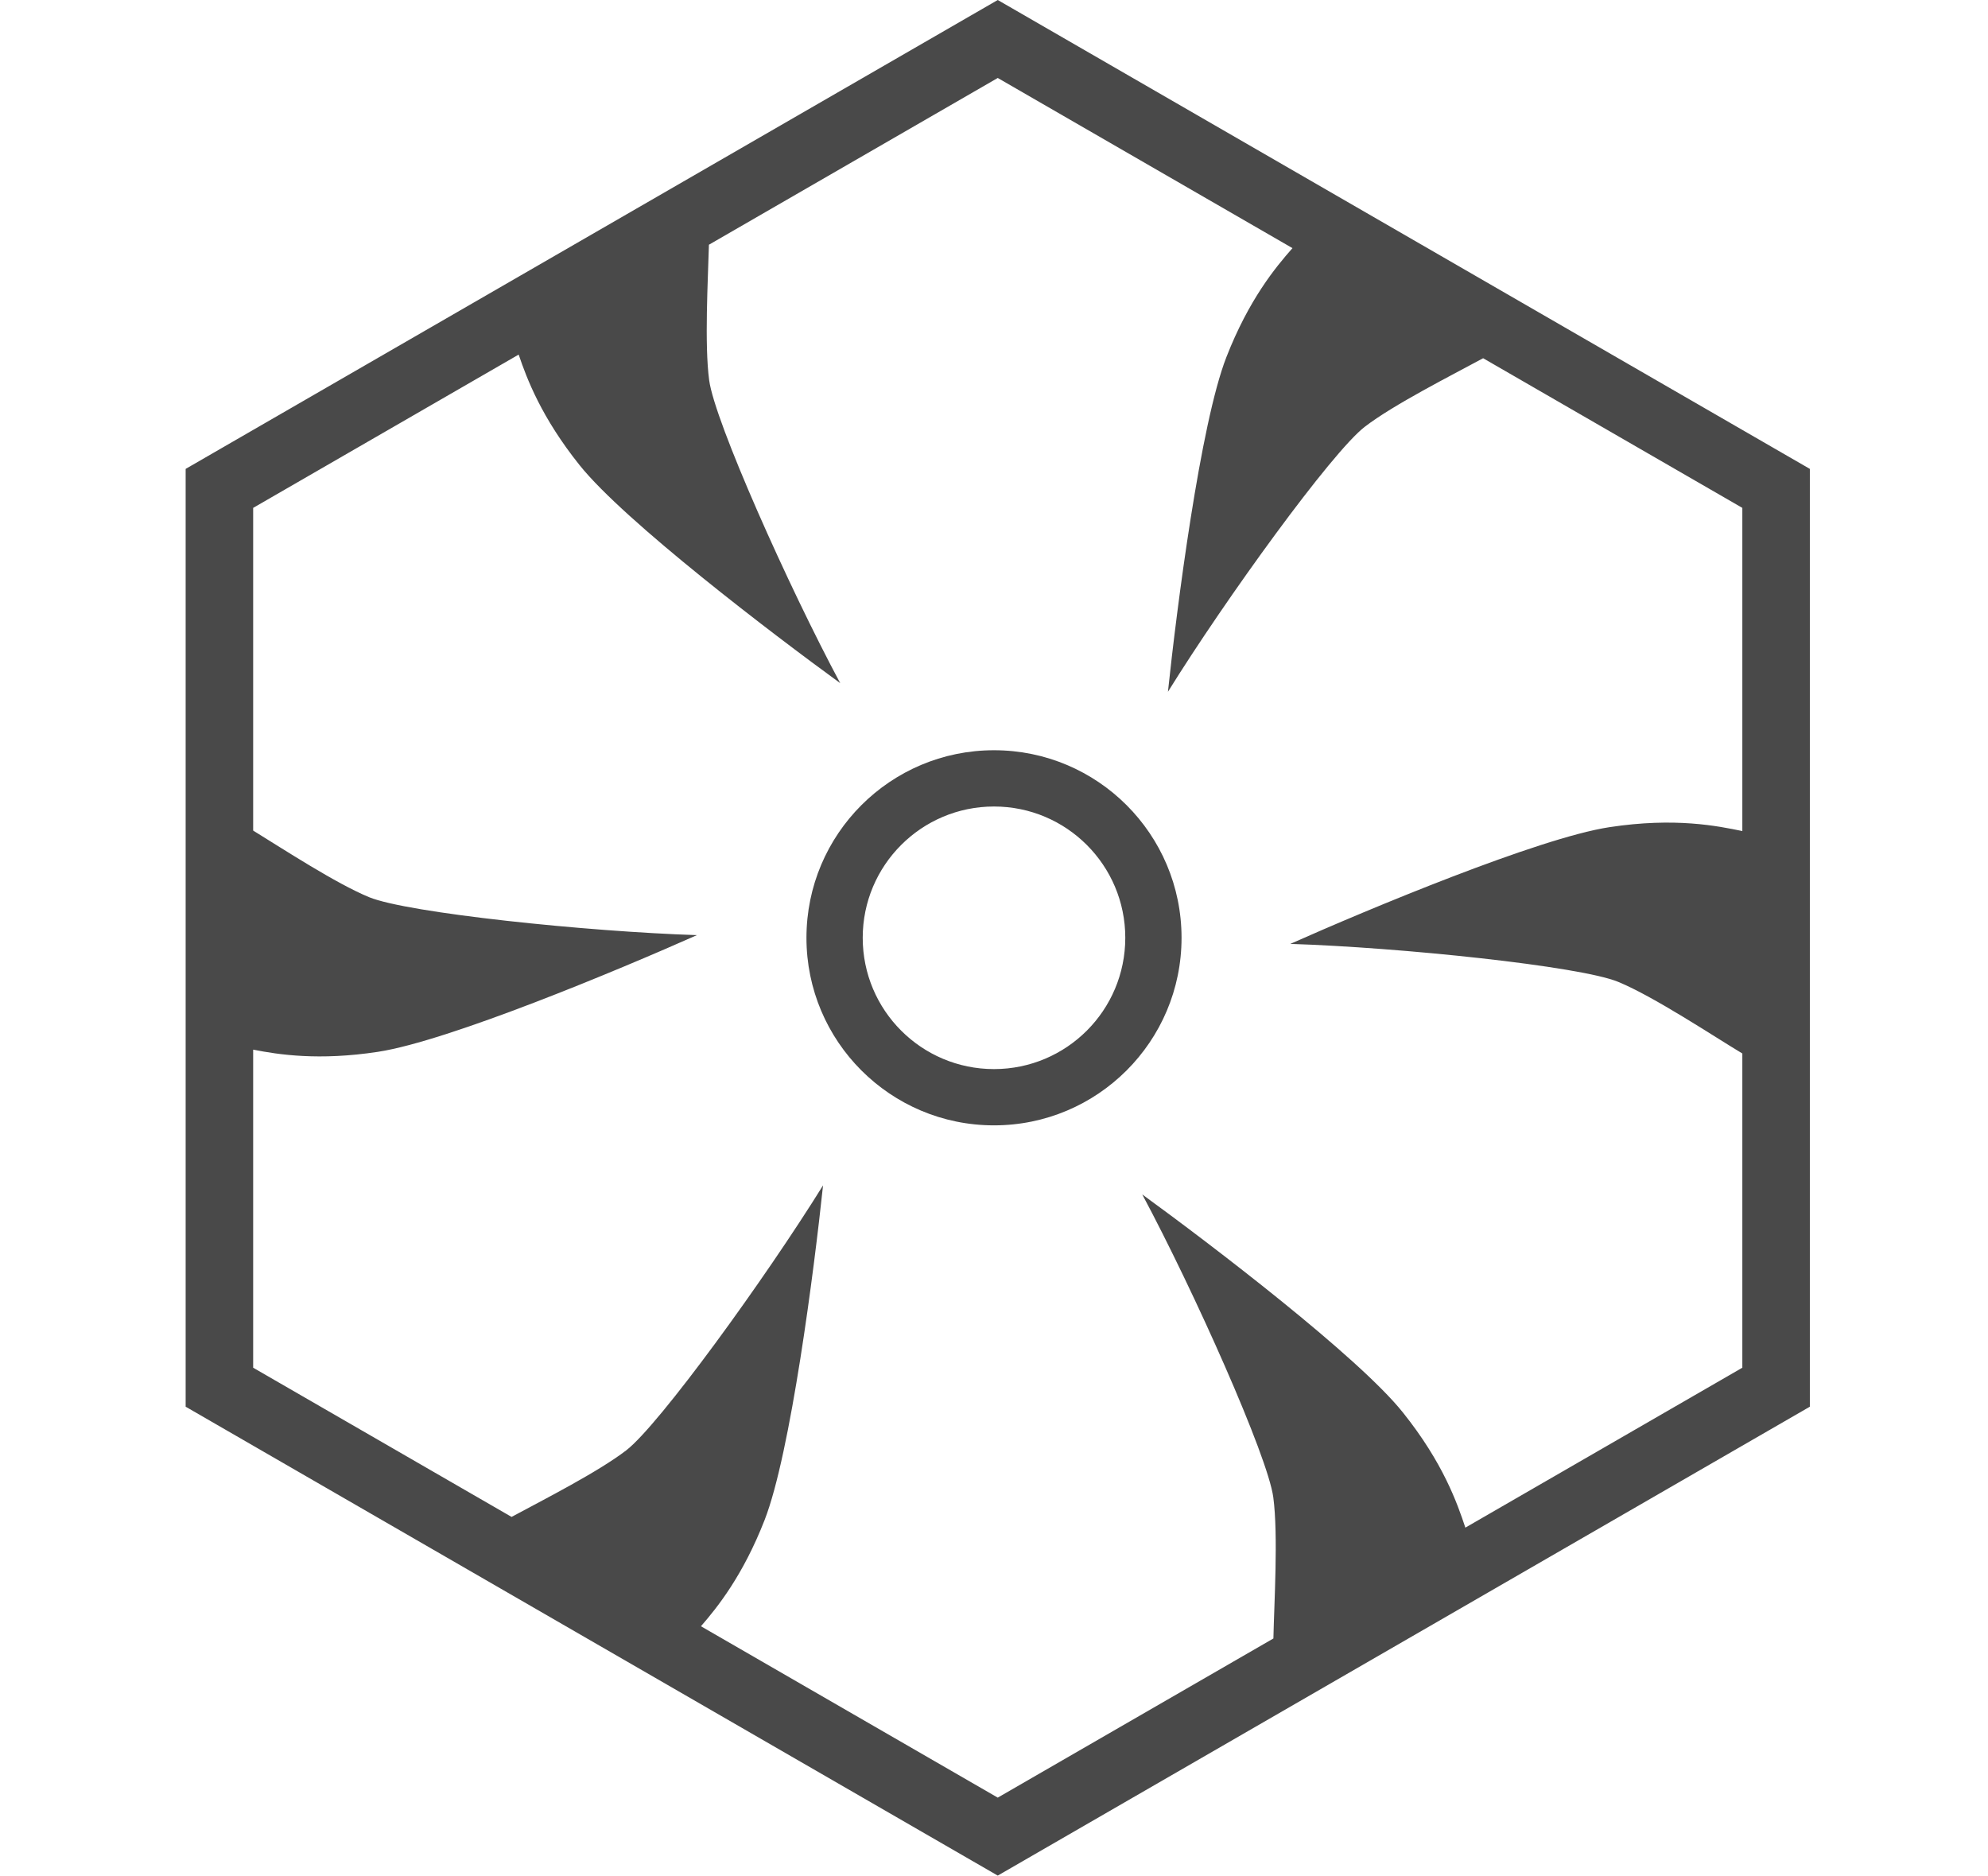
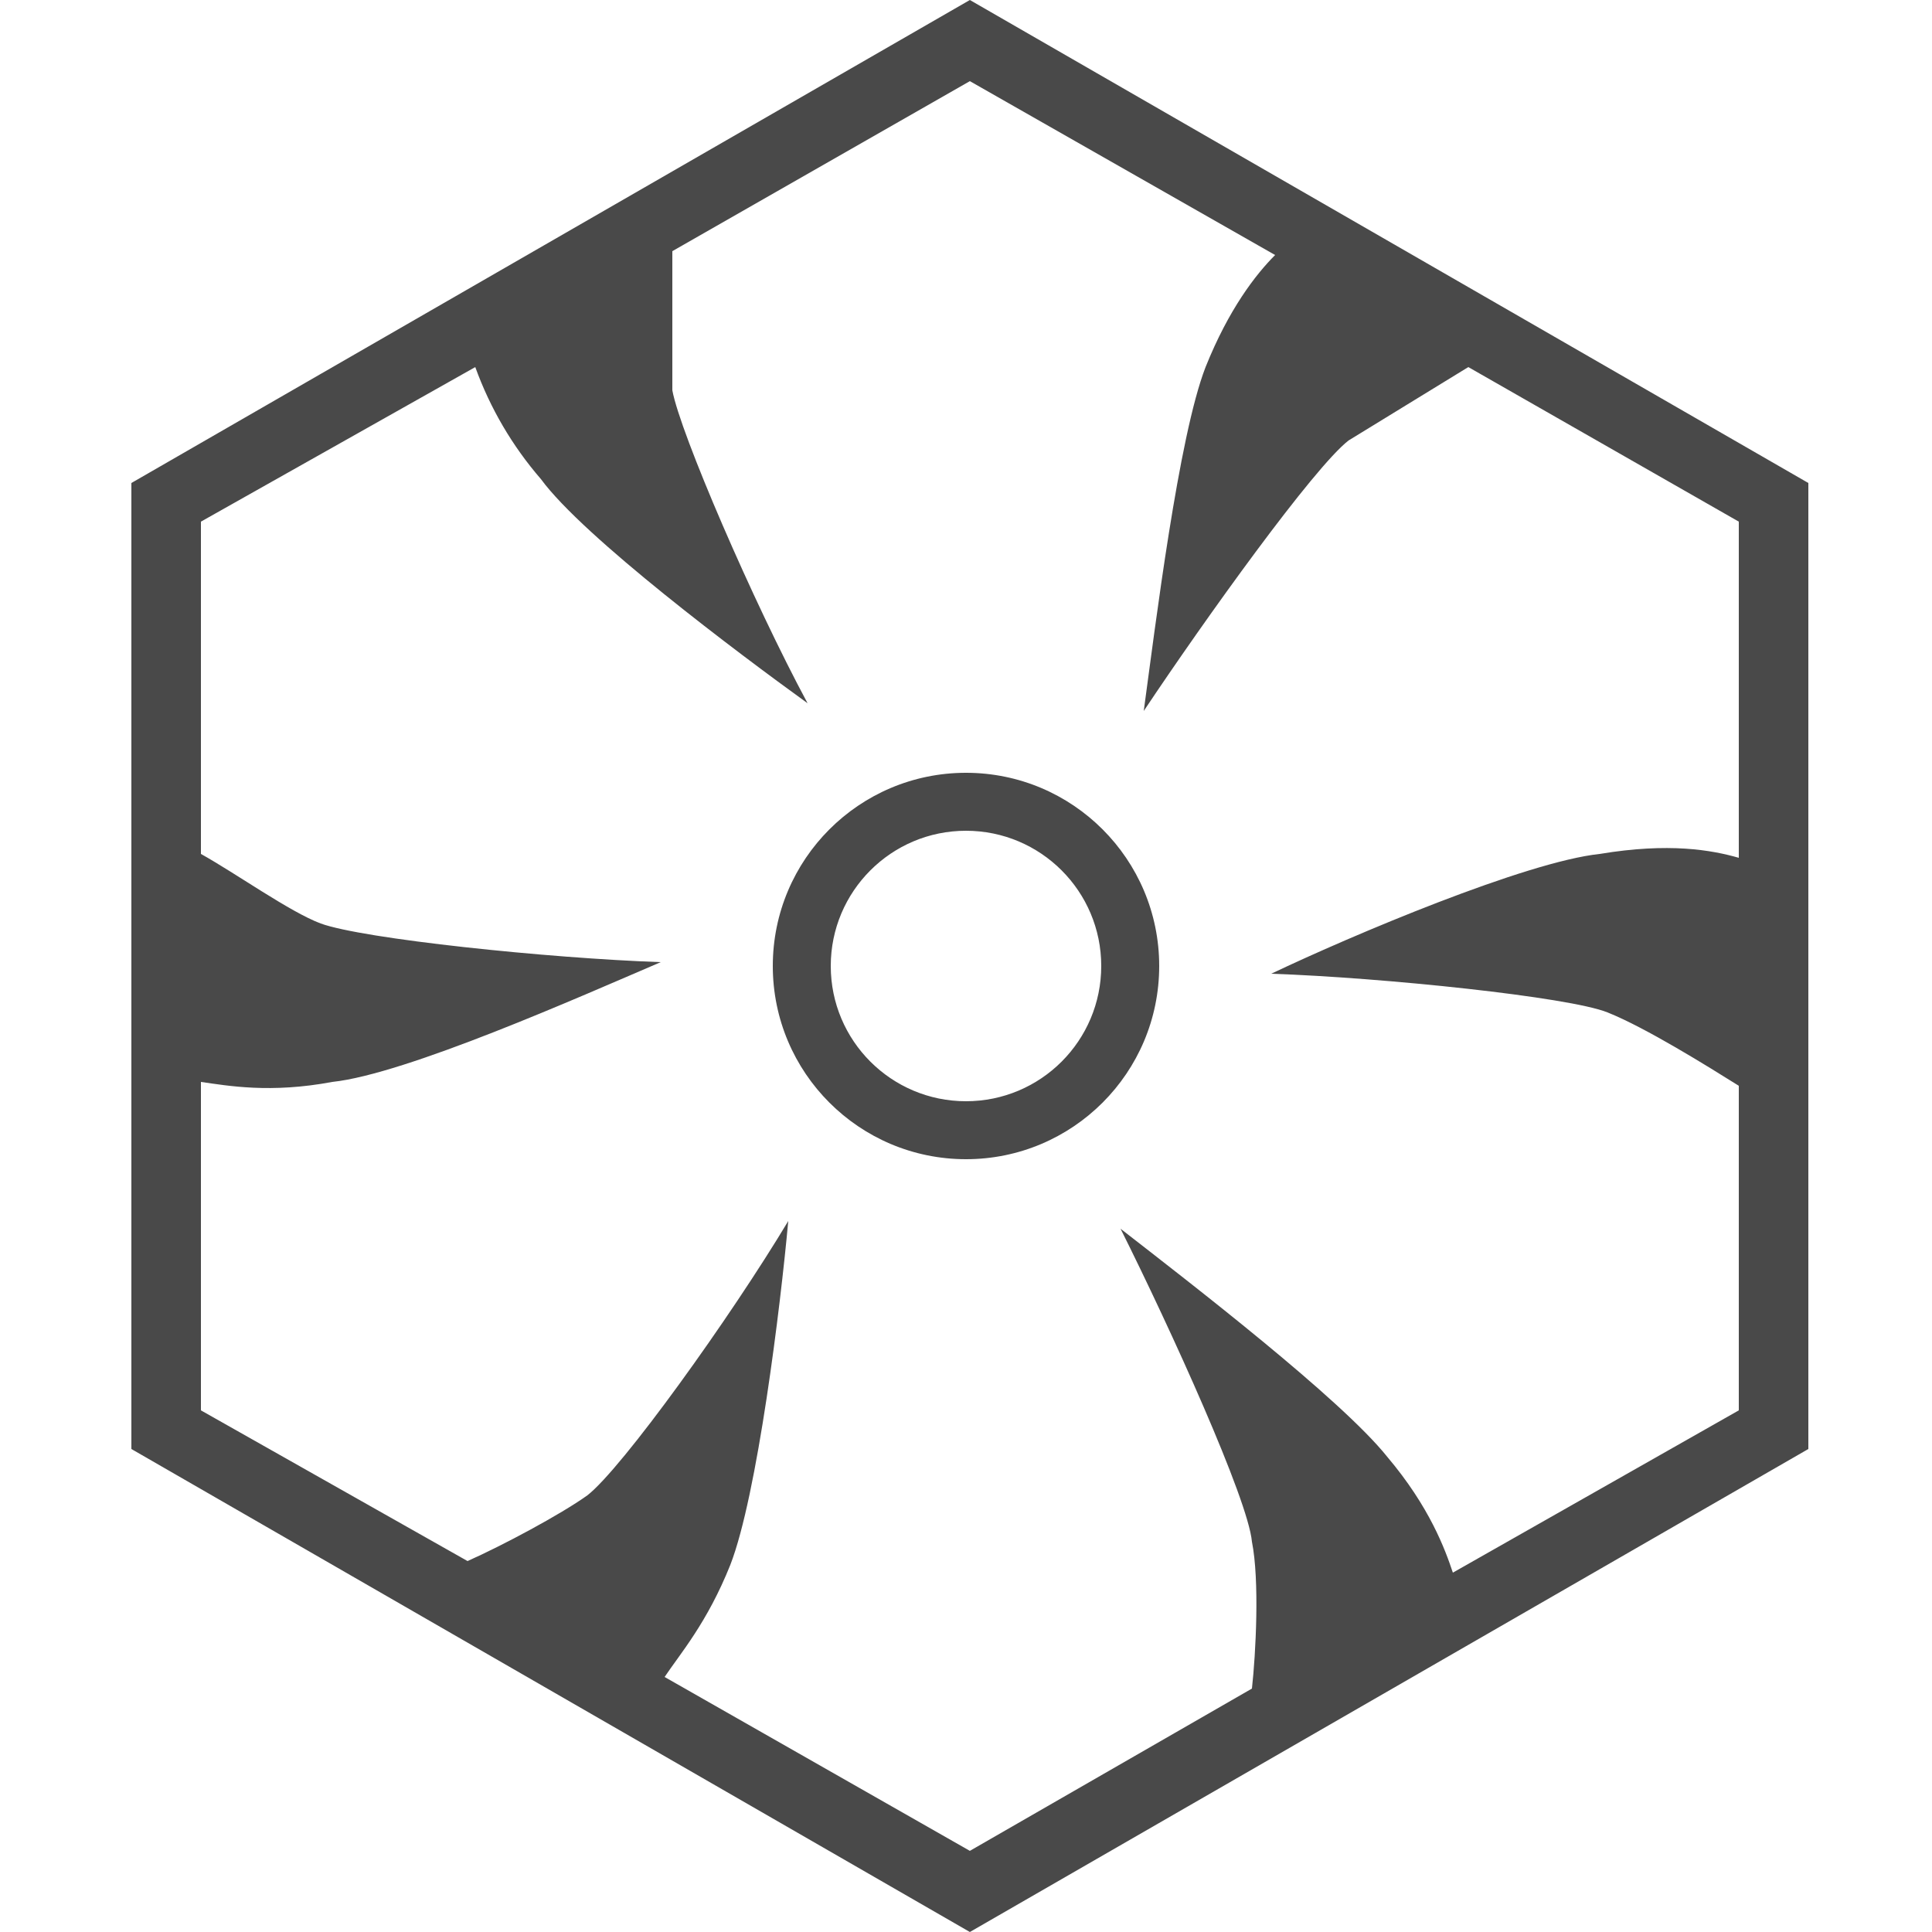
- <svg xmlns="http://www.w3.org/2000/svg" width="530px" height="500px" viewBox="0 0 530 500" version="1.1">
-   <g id="semantic-release-logo" stroke="none" stroke-width="1" fill="none" fill-rule="evenodd">
-     <path d="M265,300 C237.386,300 215,277.614 215,250 C215,222.386 237.386,200 265,200 C292.614,200 315,222.386 315,250 C315,277.614 292.614,300 265,300 Z M265,285 C284.33,285 300,269.33 300,250 C300,230.67 284.33,215 265,215 C245.67,215 230,230.67 230,250 C230,269.33 245.67,285 265,285 Z M189,65.24 C188.736,74.81 187.79,91.813 189.064,101.364 C190.525,112.326 210.23,156.414 224,182.115 C205.822,168.897 166.461,138.916 154.532,124.016 C144.387,111.343 140.472,101.014 138.277,94.526 L67.494,135.392 L67.494,221.417 C75.709,226.485 89.637,235.558 98.397,239.17 C108.621,243.385 156.654,248.364 185.798,249.29 C165.262,258.423 119.617,277.521 100.748,280.401 C85.025,282.801 74.241,281.147 67.494,279.815 L67.494,364.608 L136.386,404.382 C144.921,399.79 159.526,392.356 166.96,386.631 C175.722,379.885 204.052,340.776 219.425,316 C217.067,338.352 210.783,387.43 203.843,405.211 C198.129,419.851 191.398,428.336 186.872,433.531 L266,479.215 L339.489,436.787 C339.68,427.596 340.805,409.24 339.462,399.168 C338,388.207 318.296,344.119 304.526,318.417 C322.704,331.635 362.065,361.616 373.994,376.517 C384.809,390.026 388.544,400.872 390.663,407.241 L464.506,364.608 L464.506,280.84 C456.815,276.224 441.004,265.703 431.401,261.744 C421.177,257.529 373.144,252.55 344,251.624 C364.536,242.491 410.181,223.393 429.049,220.513 C446.611,217.832 458.011,220.209 464.506,221.545 L464.506,135.392 L395.403,95.496 C387.053,100.028 371.568,107.83 363.837,113.782 C355.075,120.529 326.746,159.637 311.373,184.414 C313.731,162.062 320.015,112.984 326.955,95.203 C332.947,79.85 340.058,71.266 344.571,66.148 L266,20.785 L189,65.24 L189,65.24 Z M266,0 L482.506,125 L482.506,375 L266,500 L49.494,375 L49.494,125 L266,0 Z" id="semantic-release-logo-shape" fill="#494949" fill-rule="nonzero" />
-   </g>
+ <svg xmlns="http://www.w3.org/2000/svg" viewBox="15 0 500 500" width="500px" height="500px">
+   <path fill="#494949" fill-rule="nonzero" d="M265 300a50 50 0 110-100 50 50 0 010 100zm0-15a35 35 0 100-70 35 35 0 000 70zM189 65v36c2 11 21 55 35 81-18-13-58-43-69-58a92 92 0 01-17-29l-71 40v86c9 5 23 15 31 18 11 4 59 9 88 10-21 9-66 29-85 31-16 3-27 1-34 0v85l69 39c9-4 24-12 31-17 9-7 37-46 52-71-2 22-8 71-15 89-6 15-13 23-17 29l79 45 73-42c1-9 2-28 0-38-1-11-21-55-34-81 18 14 57 44 69 59 11 13 15 24 17 30l74-42v-84c-8-5-24-15-34-19s-58-9-87-10c21-10 66-29 85-31 18-3 29-1 36 1v-87l-70-40-31 19c-9 7-37 46-53 70 3-22 9-71 16-89 6-15 13-24 18-29l-79-45-77 44zm77-65l217 125v250L266 500 49 375V125L266 0z" />
</svg>
